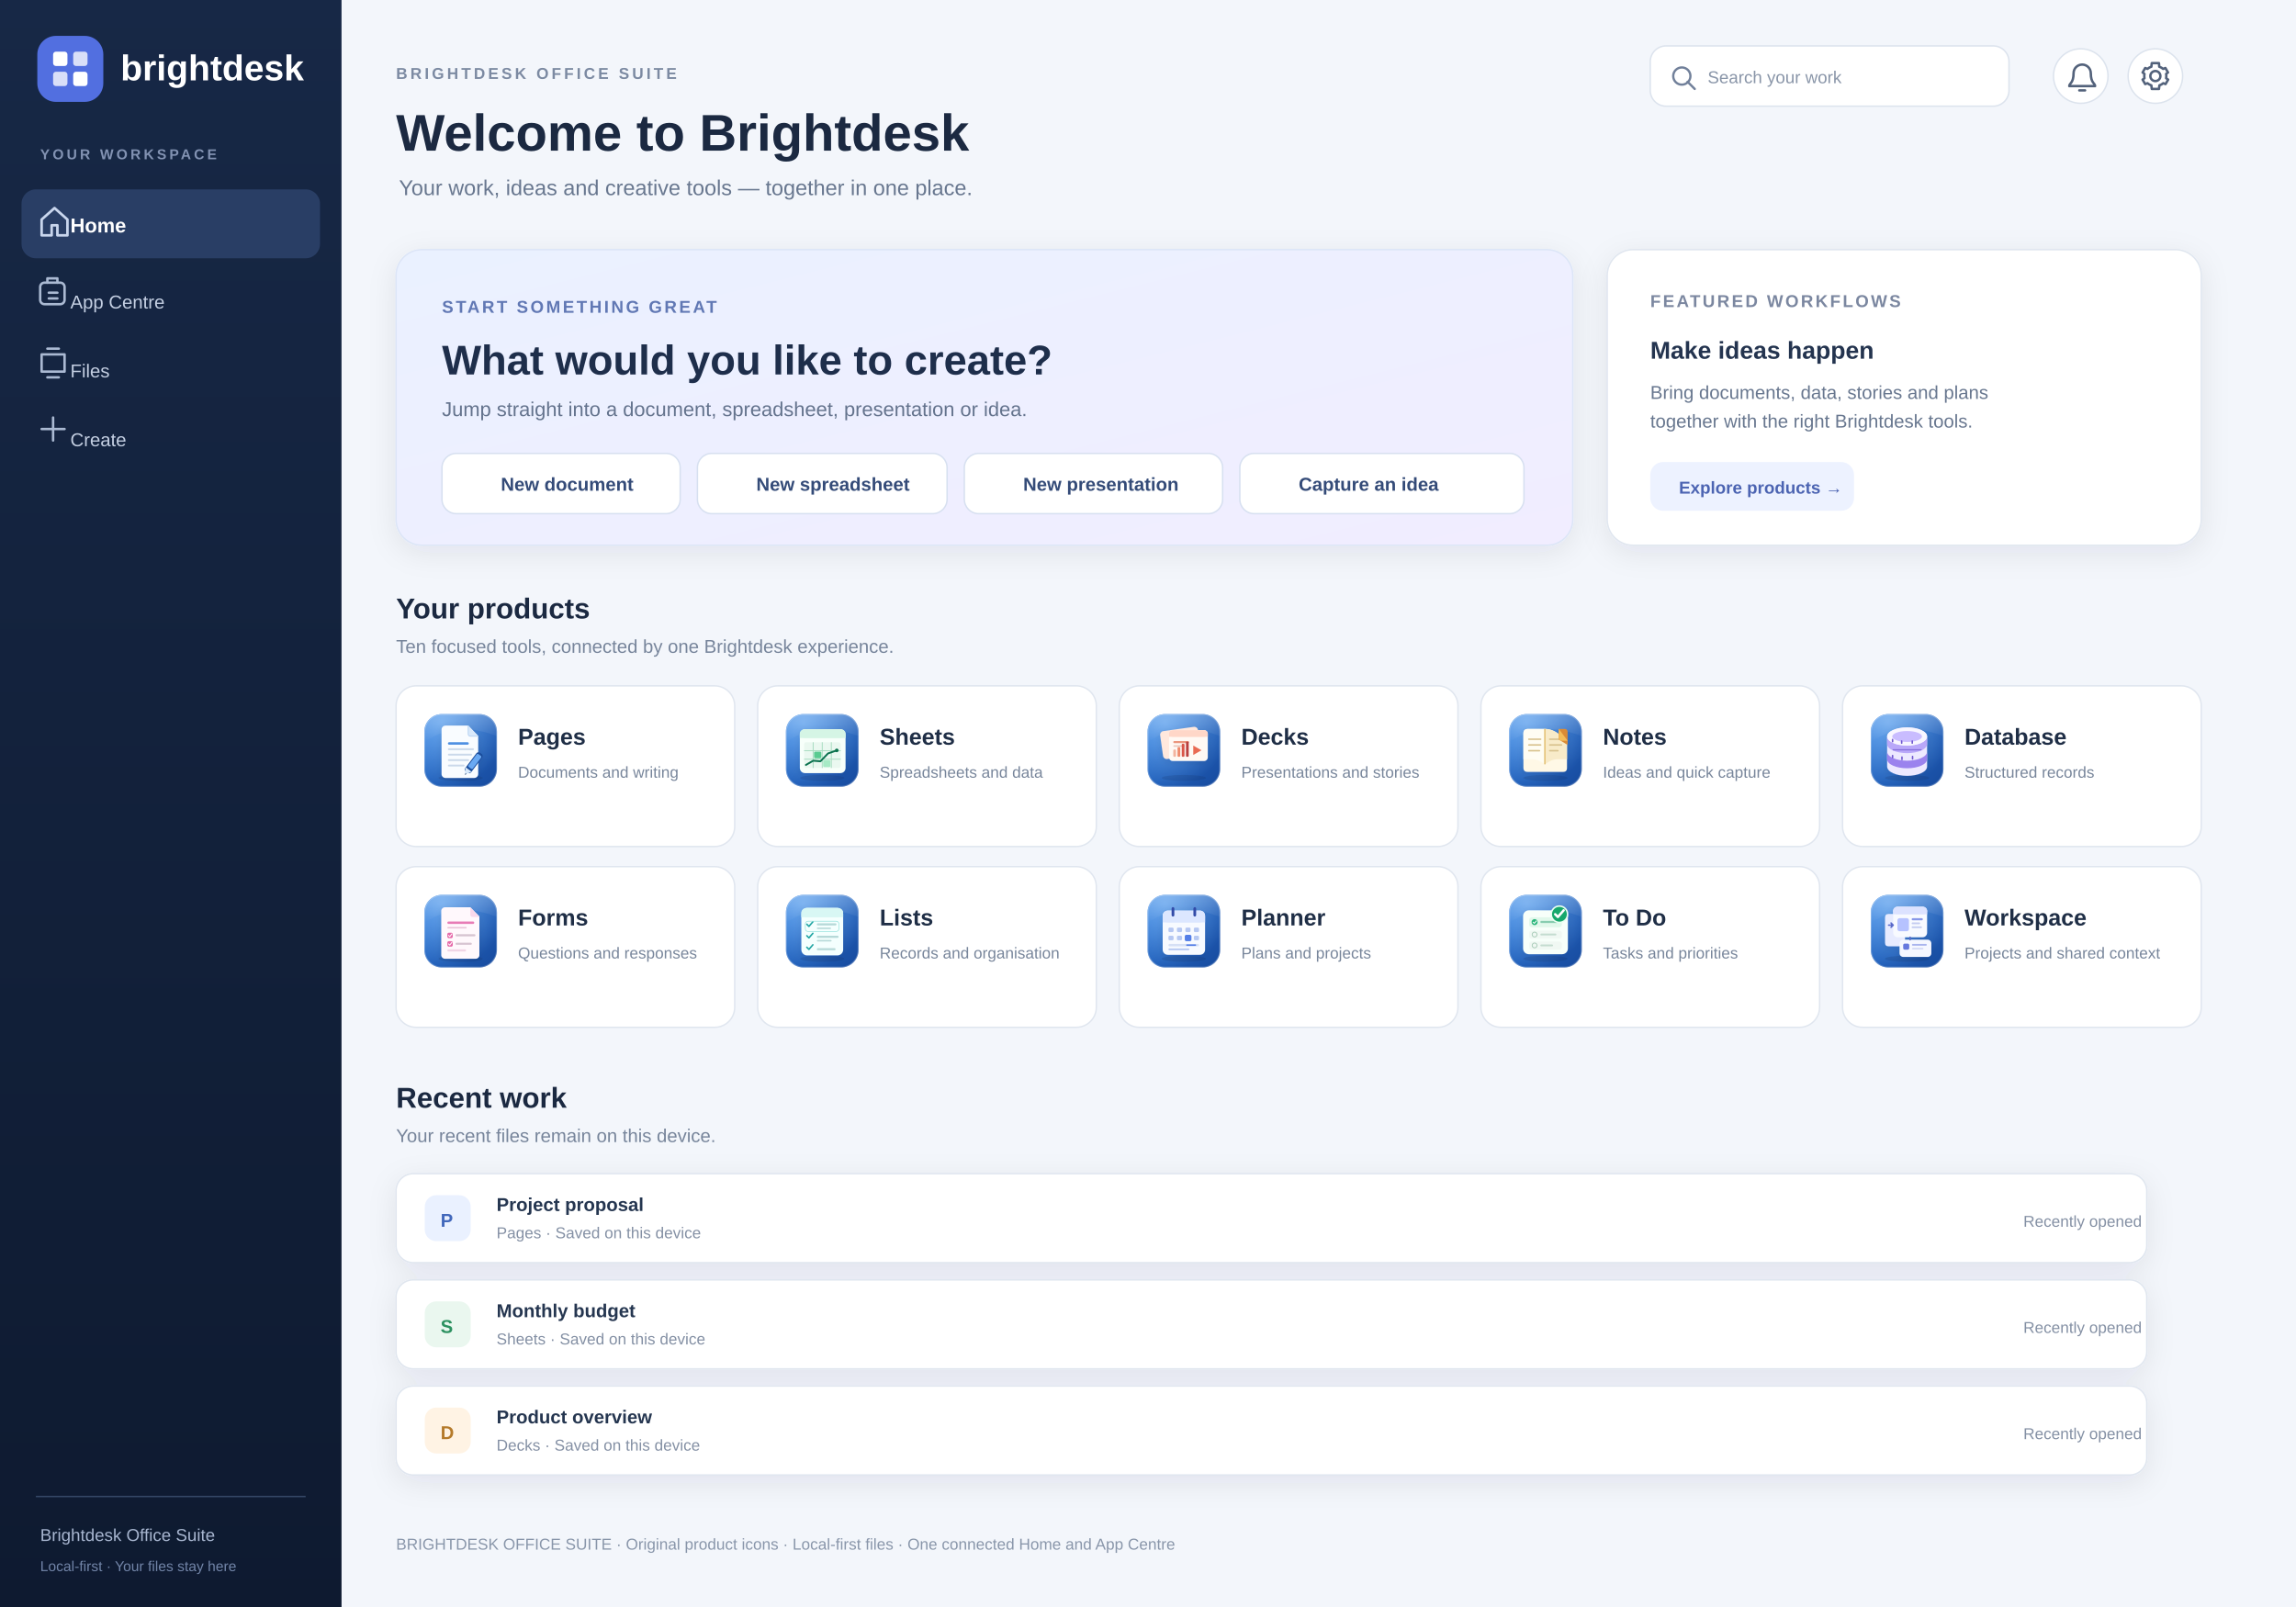
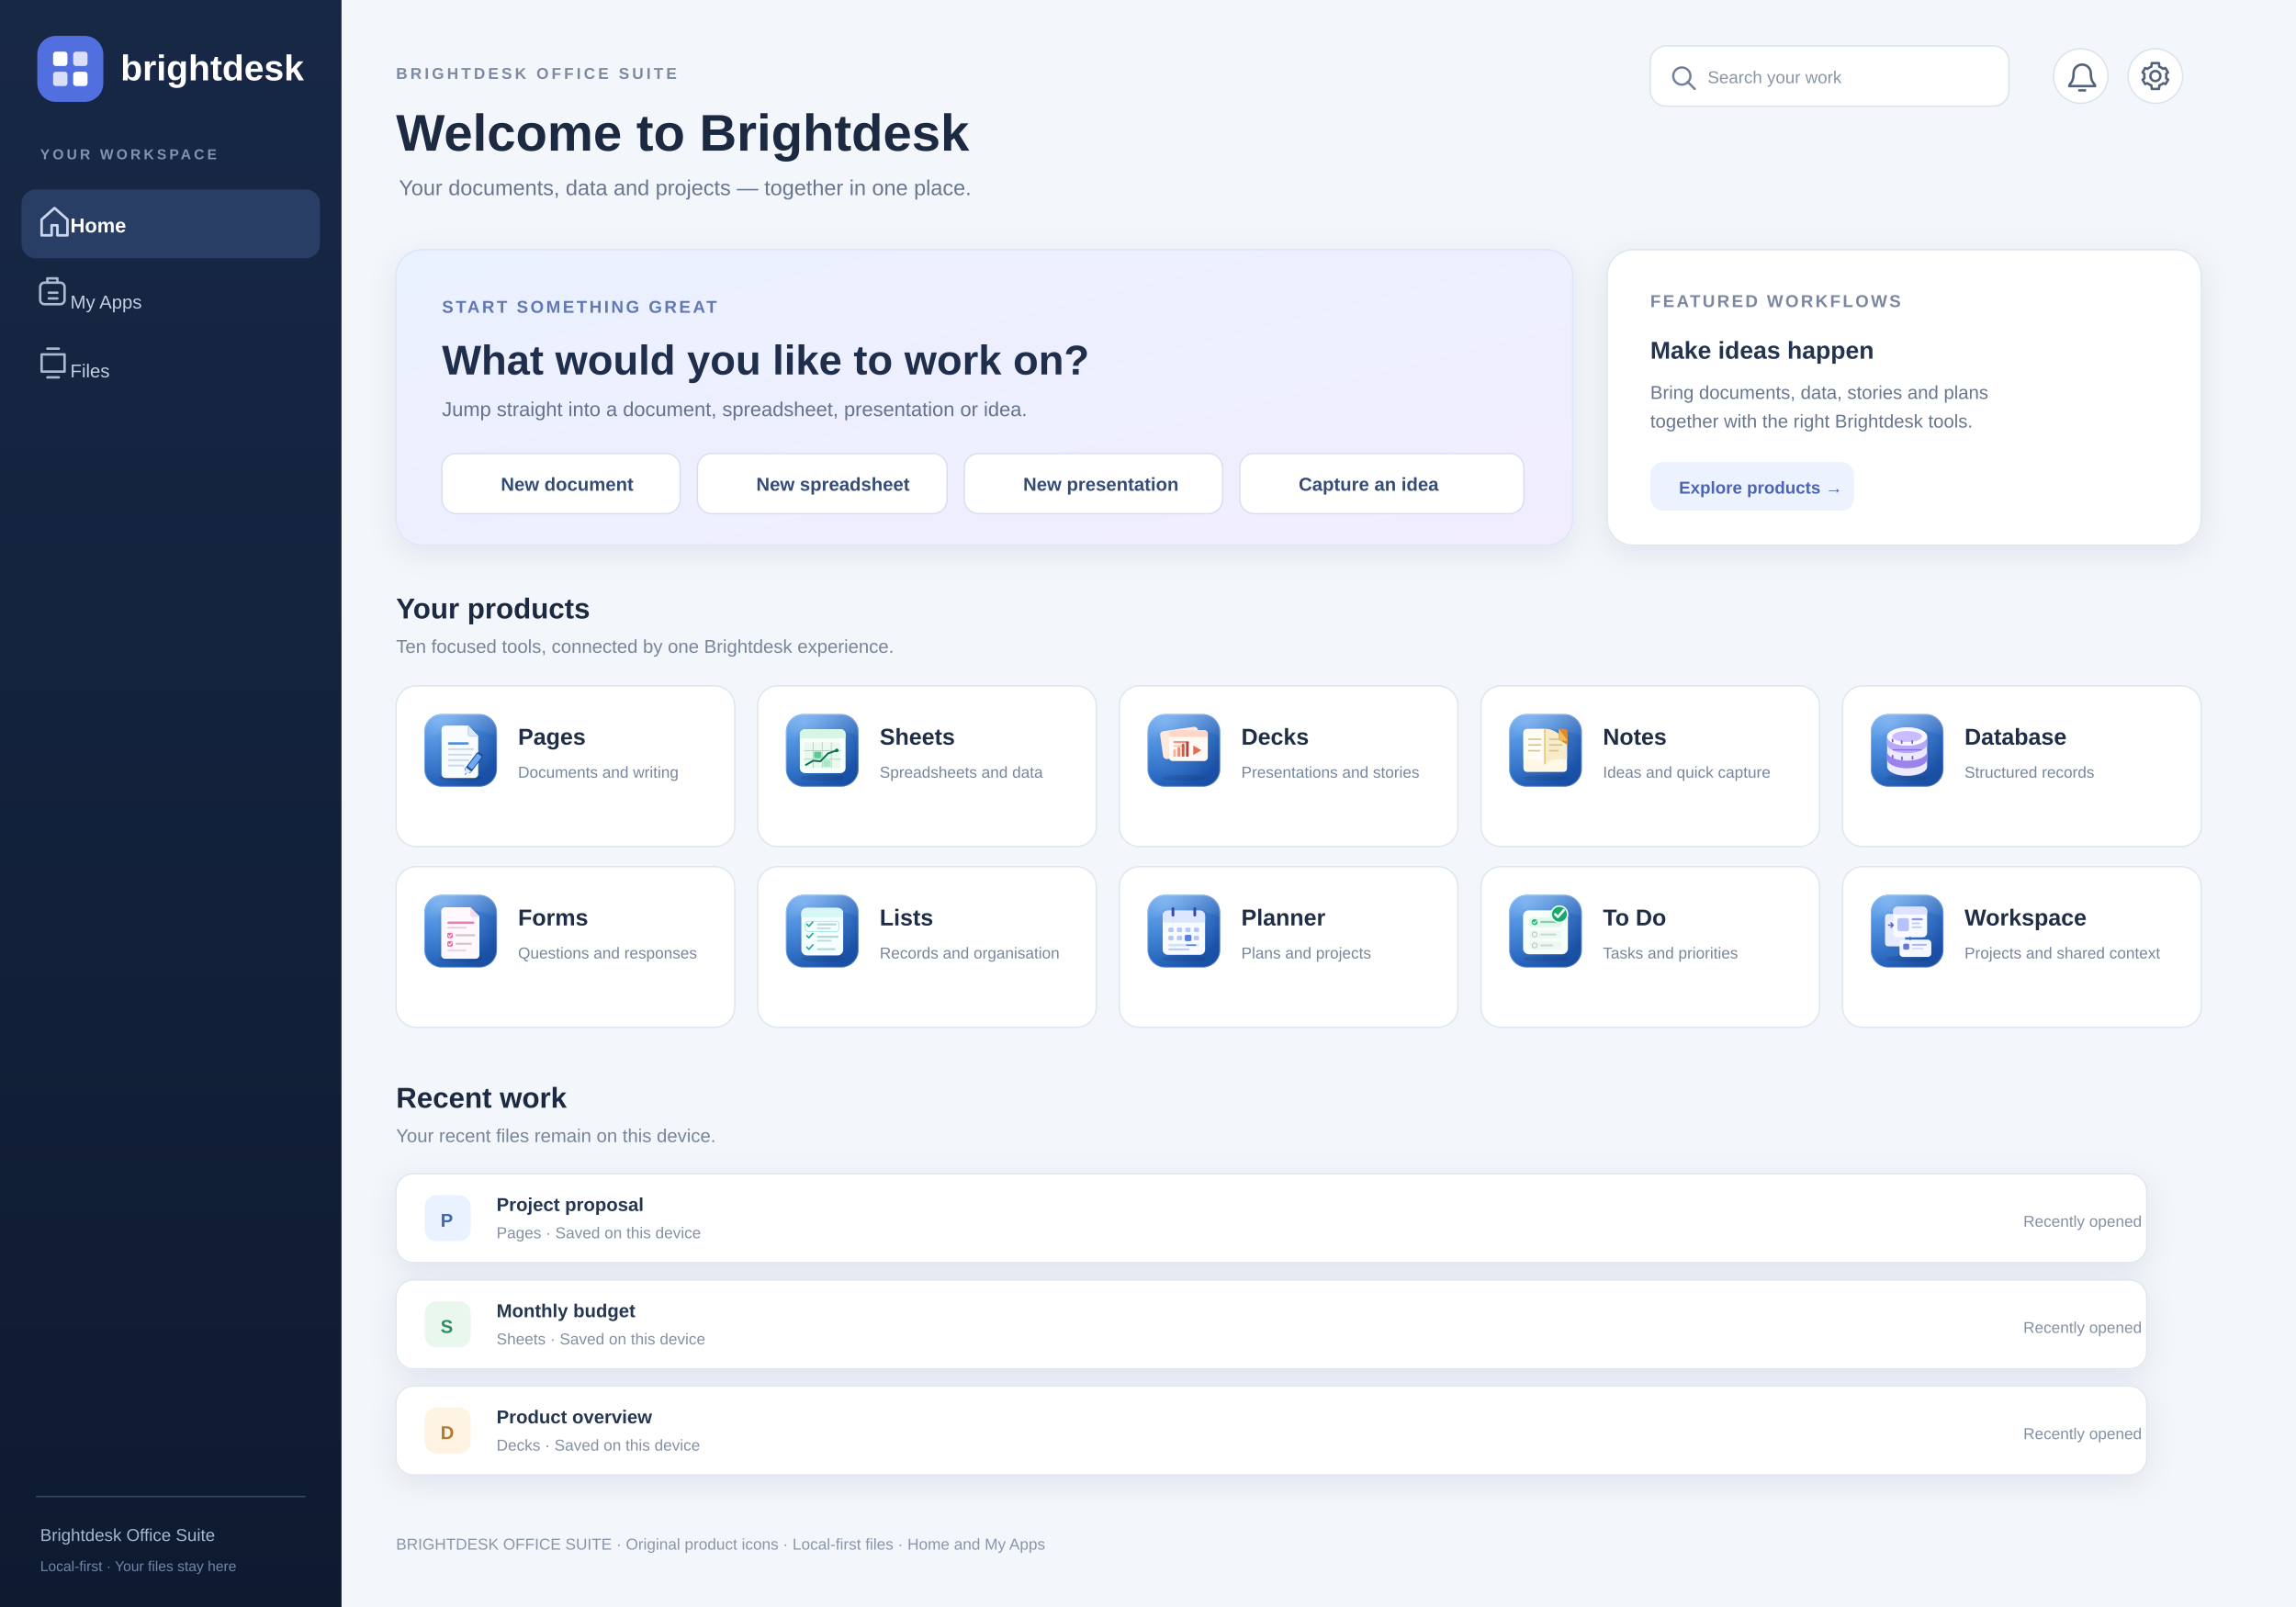
<svg xmlns="http://www.w3.org/2000/svg" width="1600" height="1120" viewBox="0 0 1600 1120" role="img" aria-labelledby="title desc">
  <defs>
    <linearGradient id="nav" x1="0" y1="0" x2="0" y2="1">
      <stop stop-color="#172846" />
      <stop offset="1" stop-color="#0e1a30" />
    </linearGradient>
    <linearGradient id="hero" x1="0" y1="0" x2="1" y2="1">
      <stop stop-color="#eaf1ff" />
      <stop offset="1" stop-color="#f1edff" />
    </linearGradient>
    <filter id="shadow" x="-20%" y="-20%" width="140%" height="150%">
      <feDropShadow dx="0" dy="5" stdDeviation="10" flood-color="#1a2b4b" flood-opacity=".08" />
    </filter>
  </defs>
  <rect width="1600" height="1120" fill="#f3f6fb" />
  <rect width="238" height="1120" fill="url(#nav)" />
  <rect x="26" y="25" width="46" height="46" rx="13" fill="#526fe0" />
  <g fill="#fff">
    <rect x="37" y="36" width="10" height="10" rx="2" />
    <rect x="51" y="36" width="10" height="10" rx="2" opacity=".78" />
    <rect x="37" y="50" width="10" height="10" rx="2" opacity=".78" />
    <rect x="51" y="50" width="10" height="10" rx="2" />
  </g>
  <text x="84" y="56" font-family="Arial,sans-serif" font-size="25" font-weight="700" fill="#fff">brightdesk</text>
  <text x="28" y="111" font-family="Arial,sans-serif" font-size="10" font-weight="700" letter-spacing="2" fill="#8292b2">YOUR WORKSPACE</text>
  <rect x="15" y="132" width="208" height="48" rx="10" fill="#293e65" />
  <text x="49" y="162" font-family="Arial,sans-serif" font-size="14" font-weight="700" fill="#fff">Home</text>
  <g fill="none" stroke="#c9d6ed" stroke-width="1.8" stroke-linecap="round" stroke-linejoin="round">
    <path d="M29 153l9-8 9 8v11h-7v-7h-4v7h-7z" />
  </g>
  <g font-family="Arial,sans-serif" font-size="13" fill="#c4cfe2">
-     <text x="49" y="215">App Centre</text>
+     <text x="49" y="215">My Apps</text>
    <text x="49" y="263">Files</text>
-     <text x="49" y="311">Create</text>
  </g>
  <g fill="none" stroke="#aab9d2" stroke-width="1.7" stroke-linecap="round" stroke-linejoin="round">
    <rect x="28" y="197" width="17" height="15" rx="3" />
    <path d="M33 197v-3h7v3M34 204h6M34 208h6" />
    <path d="M29 247h16v12H29zM33 243h8M33 263h8" />
-     <path d="M37 291v16m-8-8h16" />
  </g>
  <path d="M25 1043h188" stroke="#344766" />
  <text x="28" y="1074" font-family="Arial,sans-serif" font-size="12" fill="#a8b6d0">Brightdesk Office Suite</text>
  <text x="28" y="1095" font-family="Arial,sans-serif" font-size="10" fill="#7184a7">Local-first · Your files stay here</text>
  <text x="276" y="55" font-family="Arial,sans-serif" font-size="11" font-weight="700" letter-spacing="2" fill="#7c8aa2">BRIGHTDESK OFFICE SUITE</text>
  <text x="276" y="105" font-family="Arial,sans-serif" font-size="36" font-weight="700" fill="#1b2941">Welcome to Brightdesk</text>
-   <text x="278" y="136" font-family="Arial,sans-serif" font-size="15" fill="#68778f">Your work, ideas and creative tools — together in one place.</text>
+   <text x="278" y="136" font-family="Arial,sans-serif" font-size="15" fill="#68778f">Your documents, data and projects — together in one place.</text>
  <rect x="1150" y="32" width="250" height="42" rx="11" fill="#fff" stroke="#dce3ed" />
  <circle cx="1172" cy="53" r="6" fill="none" stroke="#71809a" stroke-width="1.6" />
  <path d="M1176 57l5 5" stroke="#71809a" stroke-width="1.6" stroke-linecap="round" />
  <text x="1190" y="58" font-family="Arial,sans-serif" font-size="12" fill="#8995a8">Search your work</text>
  <circle cx="1450" cy="53" r="19" fill="#fff" stroke="#dce3ed" />
  <g transform="translate(1439 42)" fill="none" stroke="#53627b" stroke-width="1.7" stroke-linecap="round" stroke-linejoin="round">
    <path d="M18 9a6 6 0 0 0-12 0c0 7-3 7-3 9h18c0-2-3-2-3-9Z" />
    <path d="M10 21h4" />
  </g>
  <circle cx="1502" cy="53" r="19" fill="#fff" stroke="#dce3ed" />
  <g transform="translate(1490 41)" fill="none" stroke="#53627b" stroke-width="1.7" stroke-linecap="round" stroke-linejoin="round">
    <circle cx="12" cy="12" r="3.5" />
    <path d="M19.5 13.5a7.8 7.8 0 0 0 0-3l1.3-1-1.8-3.1-1.6.6a7.8 7.8 0 0 0-2.7-1.5L14.5 3h-5l-.3 2.5a7.8 7.8 0 0 0-2.7 1.5l-1.6-.6-1.8 3.1 1.3 1a7.8 7.8 0 0 0 0 3l-1.3 1 1.8 3.1 1.6-.6a7.8 7.8 0 0 0 2.7 1.5l.3 2.5h5l.3-2.5a7.8 7.8 0 0 0 2.7-1.5l1.6.6 1.8-3.1z" />
  </g>
  <g filter="url(#shadow)">
    <rect x="276" y="174" width="820" height="206" rx="18" fill="url(#hero)" stroke="#dce5f7" />
  </g>
  <text x="308" y="218" font-family="Arial,sans-serif" font-size="12" font-weight="700" letter-spacing="1.6" fill="#6178b4">START SOMETHING GREAT</text>
-   <text x="308" y="261" font-family="Arial,sans-serif" font-size="29" font-weight="700" fill="#1e2e4b">What would you like to create?</text>
+   <text x="308" y="261" font-family="Arial,sans-serif" font-size="29" font-weight="700" fill="#1e2e4b">What would you like to work on?</text>
  <text x="308" y="290" font-family="Arial,sans-serif" font-size="14" fill="#64738d">Jump straight into a document, spreadsheet, presentation or idea.</text>
  <g font-family="Arial,sans-serif" font-size="13" font-weight="700">
    <rect x="308" y="316" width="166" height="42" rx="10" fill="#fff" stroke="#d7e0f0" />
    <text x="349" y="342" fill="#344b78">New document</text>
    <rect x="486" y="316" width="174" height="42" rx="10" fill="#fff" stroke="#d7e0f0" />
    <text x="527" y="342" fill="#344b78">New spreadsheet</text>
    <rect x="672" y="316" width="180" height="42" rx="10" fill="#fff" stroke="#d7e0f0" />
    <text x="713" y="342" fill="#344b78">New presentation</text>
    <rect x="864" y="316" width="198" height="42" rx="10" fill="#fff" stroke="#d7e0f0" />
    <text x="905" y="342" fill="#344b78">Capture an idea</text>
  </g>
  <g filter="url(#shadow)">
    <rect x="1120" y="174" width="414" height="206" rx="18" fill="#fff" stroke="#e0e6ef" />
  </g>
  <text x="1150" y="214" font-family="Arial,sans-serif" font-size="12" font-weight="700" letter-spacing="1.5" fill="#7b87a0">FEATURED WORKFLOWS</text>
  <text x="1150" y="250" font-family="Arial,sans-serif" font-size="17" font-weight="700" fill="#24344f">Make ideas happen</text>
  <text x="1150" y="278" font-family="Arial,sans-serif" font-size="13" fill="#68778f">Bring documents, data, stories and plans</text>
  <text x="1150" y="298" font-family="Arial,sans-serif" font-size="13" fill="#68778f">together with the right Brightdesk tools.</text>
  <rect x="1150" y="322" width="142" height="34" rx="9" fill="#edf2ff" />
  <text x="1170" y="344" font-family="Arial,sans-serif" font-size="12" font-weight="700" fill="#4c64b2">Explore products →</text>
  <text x="276" y="431" font-family="Arial,sans-serif" font-size="20" font-weight="700" fill="#1b2941">Your products</text>
  <text x="276" y="455" font-family="Arial,sans-serif" font-size="13" fill="#77859b">Ten focused tools, connected by one Brightdesk experience.</text>
  <g font-family="Arial,sans-serif" fill="#1f2e46">
    <g>
      <rect x="276" y="478" width="236" height="112" rx="14" fill="#fff" stroke="#e0e6ef" />
      <svg x="294" y="496" width="54" height="54" viewBox="0 0 256 256">
        <defs>
          <linearGradient id="bg" x1="0" y1="0" x2="1" y2="1">
            <stop offset="0" stop-color="#2B76D8" />
            <stop offset="1" stop-color="#174A9D" />
          </linearGradient>
          <radialGradient id="light" cx="24%" cy="12%" r="90%">
            <stop offset="0" stop-color="#8BC5FF" stop-opacity=".65" />
            <stop offset="1" stop-color="#8BC5FF" stop-opacity="0" />
          </radialGradient>
          <linearGradient id="glass" x1="0" y1="0" x2="0" y2="1">
            <stop offset="0" stop-color="#fff" stop-opacity=".21" />
            <stop offset="1" stop-color="#fff" stop-opacity="0" />
          </linearGradient>
          <filter id="shadow" x="-30%" y="-30%" width="160%" height="180%">
            <feDropShadow dx="0" dy="10" stdDeviation="9" flood-color="#10234A" flood-opacity=".24" />
          </filter>
        </defs>
        <rect x="8" y="8" width="240" height="240" rx="58" fill="url(#bg)" />
        <rect x="8" y="8" width="240" height="240" rx="58" fill="url(#light)" />
        <path d="M66 9h124a58 58 0 0 1 58 58v14C173 52 93 43 9 100V67A58 58 0 0 1 66 9z" fill="url(#glass)" />
        <rect x="9.5" y="9.5" width="237" height="237" rx="56.5" fill="none" stroke="#fff" stroke-opacity=".26" stroke-width="3" />
        <ellipse cx="128" cy="219" rx="73" ry="10" fill="#10234A" opacity=".15" />
        <g filter="url(#shadow)">
          <path d="M78 46h75l33 34v126a13 13 0 0 1-13 13H78a13 13 0 0 1-13-13V59a13 13 0 0 1 13-13z" fill="#F9FCFF" />
          <path d="M153 46v28a7 7 0 0 0 7 7h26z" fill="#D9E9FB" />
          <path d="M153 46v28a7 7 0 0 0 7 7h26" fill="none" stroke="#B7D2F2" stroke-width="3" />
          <rect x="86" y="101" width="69" height="8" rx="4" fill="#4D8FE2" />
          <rect x="86" y="121" width="86" height="6" rx="3" fill="#CBD9EA" />
          <rect x="86" y="139" width="80" height="6" rx="3" fill="#CBD9EA" />
          <rect x="86" y="157" width="70" height="6" rx="3" fill="#CBD9EA" />
          <rect x="86" y="175" width="55" height="6" rx="3" fill="#CBD9EA" />
          <g transform="rotate(37 171 171)">
            <rect x="158" y="130" width="24" height="78" rx="9" fill="#1C4E9C" />
            <rect x="161" y="137" width="18" height="53" rx="4" fill="#6BA9F3" />
            <path d="M158 197h24l-12 22z" fill="#D7E8FA" />
            <path d="M169 213h4l-2 6z" fill="#243D65" />
          </g>
        </g>
      </svg>
      <text x="361" y="519" font-size="16" font-weight="700">Pages</text>
      <text x="361" y="542" font-size="11" fill="#78869b">Documents and writing</text>
    </g>
    <g>
      <rect x="528" y="478" width="236" height="112" rx="14" fill="#fff" stroke="#e0e6ef" />
      <svg x="546" y="496" width="54" height="54" viewBox="0 0 256 256">
        <defs>
          <linearGradient id="bg" x1="0" y1="0" x2="1" y2="1">
            <stop offset="0" stop-color="#21AD78" />
            <stop offset="1" stop-color="#08724E" />
          </linearGradient>
          <radialGradient id="light" cx="24%" cy="12%" r="90%">
            <stop offset="0" stop-color="#83F0BF" stop-opacity=".65" />
            <stop offset="1" stop-color="#83F0BF" stop-opacity="0" />
          </radialGradient>
          <linearGradient id="glass" x1="0" y1="0" x2="0" y2="1">
            <stop offset="0" stop-color="#fff" stop-opacity=".21" />
            <stop offset="1" stop-color="#fff" stop-opacity="0" />
          </linearGradient>
          <filter id="shadow" x="-30%" y="-30%" width="160%" height="180%">
            <feDropShadow dx="0" dy="10" stdDeviation="9" flood-color="#10234A" flood-opacity=".24" />
          </filter>
        </defs>
        <rect x="8" y="8" width="240" height="240" rx="58" fill="url(#bg)" />
        <rect x="8" y="8" width="240" height="240" rx="58" fill="url(#light)" />
        <path d="M66 9h124a58 58 0 0 1 58 58v14C173 52 93 43 9 100V67A58 58 0 0 1 66 9z" fill="url(#glass)" />
        <rect x="9.5" y="9.5" width="237" height="237" rx="56.5" fill="none" stroke="#fff" stroke-opacity=".26" stroke-width="3" />
        <ellipse cx="128" cy="219" rx="73" ry="10" fill="#10234A" opacity=".15" />
        <g filter="url(#shadow)">
          <rect x="54" y="58" width="151" height="145" rx="17" fill="#F7FFFA" />
          <rect x="54" y="58" width="151" height="29" rx="17" fill="#D5F5E5" />
          <path d="M54 75v12h151V75" fill="#D5F5E5" />
          <rect x="68" y="101" width="121" height="85" rx="7" fill="#EAF8F0" />
          <path d="M98 101v85M128 101v85M158 101v85M68 129h121M68 157h121" stroke="#A9DCC1" stroke-width="3" />
          <rect x="101" y="132" width="24" height="22" rx="4" fill="#5ACB91" />
          <rect x="131" y="160" width="24" height="23" rx="4" fill="#A6EAC5" />
          <path d="M74 176l24-14 24 2 25-26 29-10" fill="none" stroke="#08724E" stroke-width="6" stroke-linecap="round" stroke-linejoin="round" />
          <circle cx="176" cy="128" r="6" fill="#08724E" />
        </g>
      </svg>
      <text x="613" y="519" font-size="16" font-weight="700">Sheets</text>
      <text x="613" y="542" font-size="11" fill="#78869b">Spreadsheets and data</text>
    </g>
    <g>
      <rect x="780" y="478" width="236" height="112" rx="14" fill="#fff" stroke="#e0e6ef" />
      <svg x="798" y="496" width="54" height="54" viewBox="0 0 256 256">
        <defs>
          <linearGradient id="bg" x1="0" y1="0" x2="1" y2="1">
            <stop offset="0" stop-color="#F17A62" />
            <stop offset="1" stop-color="#B9413F" />
          </linearGradient>
          <radialGradient id="light" cx="24%" cy="12%" r="90%">
            <stop offset="0" stop-color="#FFC1A6" stop-opacity=".65" />
            <stop offset="1" stop-color="#FFC1A6" stop-opacity="0" />
          </radialGradient>
          <linearGradient id="glass" x1="0" y1="0" x2="0" y2="1">
            <stop offset="0" stop-color="#fff" stop-opacity=".21" />
            <stop offset="1" stop-color="#fff" stop-opacity="0" />
          </linearGradient>
          <filter id="shadow" x="-30%" y="-30%" width="160%" height="180%">
            <feDropShadow dx="0" dy="10" stdDeviation="9" flood-color="#10234A" flood-opacity=".24" />
          </filter>
        </defs>
        <rect x="8" y="8" width="240" height="240" rx="58" fill="url(#bg)" />
        <rect x="8" y="8" width="240" height="240" rx="58" fill="url(#light)" />
        <path d="M66 9h124a58 58 0 0 1 58 58v14C173 52 93 43 9 100V67A58 58 0 0 1 66 9z" fill="url(#glass)" />
        <rect x="9.5" y="9.5" width="237" height="237" rx="56.5" fill="none" stroke="#fff" stroke-opacity=".26" stroke-width="3" />
        <ellipse cx="128" cy="219" rx="73" ry="10" fill="#10234A" opacity=".15" />
        <g filter="url(#shadow)">
          <rect x="48" y="66" width="126" height="93" rx="12" fill="#FFE8DD" transform="rotate(-8 48 66)" />
          <rect x="79" y="61" width="128" height="102" rx="12" fill="#FFF9F4" />
          <rect x="79" y="61" width="128" height="22" rx="12" fill="#FFD7C8" />
          <path d="M79 72h128v11H79z" fill="#FFD7C8" />
          <rect x="93" y="97" width="52" height="7" rx="3.5" fill="#EB967D" />
          <rect x="93" y="111" width="38" height="5" rx="2.5" fill="#E8C6BA" />
          <path d="M159 143v-31l27 15.5z" fill="#E96B52" />
          <rect x="93" y="125" width="9" height="24" rx="3" fill="#F3B49F" />
          <rect x="107" y="117" width="9" height="32" rx="3" fill="#EE8A6C" />
          <rect x="121" y="106" width="9" height="43" rx="3" fill="#D95748" />
          <rect x="135" y="99" width="9" height="50" rx="3" fill="#B9413F" />
        </g>
      </svg>
      <text x="865" y="519" font-size="16" font-weight="700">Decks</text>
      <text x="865" y="542" font-size="11" fill="#78869b">Presentations and stories</text>
    </g>
    <g>
      <rect x="1032" y="478" width="236" height="112" rx="14" fill="#fff" stroke="#e0e6ef" />
      <svg x="1050" y="496" width="54" height="54" viewBox="0 0 256 256">
        <defs>
          <linearGradient id="bg" x1="0" y1="0" x2="1" y2="1">
            <stop offset="0" stop-color="#EAB34F" />
            <stop offset="1" stop-color="#A96719" />
          </linearGradient>
          <radialGradient id="light" cx="24%" cy="12%" r="90%">
            <stop offset="0" stop-color="#FFE2A0" stop-opacity=".65" />
            <stop offset="1" stop-color="#FFE2A0" stop-opacity="0" />
          </radialGradient>
          <linearGradient id="glass" x1="0" y1="0" x2="0" y2="1">
            <stop offset="0" stop-color="#fff" stop-opacity=".21" />
            <stop offset="1" stop-color="#fff" stop-opacity="0" />
          </linearGradient>
          <filter id="shadow" x="-30%" y="-30%" width="160%" height="180%">
            <feDropShadow dx="0" dy="10" stdDeviation="9" flood-color="#10234A" flood-opacity=".24" />
          </filter>
        </defs>
        <rect x="8" y="8" width="240" height="240" rx="58" fill="url(#bg)" />
        <rect x="8" y="8" width="240" height="240" rx="58" fill="url(#light)" />
        <path d="M66 9h124a58 58 0 0 1 58 58v14C173 52 93 43 9 100V67A58 58 0 0 1 66 9z" fill="url(#glass)" />
        <rect x="9.5" y="9.5" width="237" height="237" rx="56.5" fill="none" stroke="#fff" stroke-opacity=".26" stroke-width="3" />
        <ellipse cx="128" cy="219" rx="73" ry="10" fill="#10234A" opacity=".15" />
        <g filter="url(#shadow)">
          <path d="M55 72q0-15 15-15h55q26 0 48 18l26 20v91q0 13-13 13H69q-14 0-14-14z" fill="#FFF8E6" />
          <path d="M126 57v117q-22-17-42-17H55V72q0-15 15-15z" fill="#FFFDF3" />
          <path d="M126 57v117q22-17 42-17h31V95l-26-20q-22-18-47-18z" fill="#F8EBC9" />
          <path d="M126 57v117" stroke="#E5C47A" stroke-width="5" />
          <path d="M73 91h39M73 110h39M73 129h35M142 91h39M142 110h39M142 129h27" stroke="#D8C28D" stroke-width="5" stroke-linecap="round" />
          <path d="M172 57h20a9 9 0 0 1 9 9v44l-29-18z" fill="#DB8B36" />
          <path d="M172 57v31a8 8 0 0 0 8 8h21" fill="#F5BD58" />
        </g>
      </svg>
      <text x="1117" y="519" font-size="16" font-weight="700">Notes</text>
      <text x="1117" y="542" font-size="11" fill="#78869b">Ideas and quick capture</text>
    </g>
    <g>
      <rect x="1284" y="478" width="250" height="112" rx="14" fill="#fff" stroke="#e0e6ef" />
      <svg x="1302" y="496" width="54" height="54" viewBox="0 0 256 256">
        <defs>
          <linearGradient id="bg" x1="0" y1="0" x2="1" y2="1">
            <stop offset="0" stop-color="#8666E9" />
            <stop offset="1" stop-color="#4C35A9" />
          </linearGradient>
          <radialGradient id="light" cx="24%" cy="12%" r="90%">
            <stop offset="0" stop-color="#C0B2FF" stop-opacity=".65" />
            <stop offset="1" stop-color="#C0B2FF" stop-opacity="0" />
          </radialGradient>
          <linearGradient id="glass" x1="0" y1="0" x2="0" y2="1">
            <stop offset="0" stop-color="#fff" stop-opacity=".21" />
            <stop offset="1" stop-color="#fff" stop-opacity="0" />
          </linearGradient>
          <filter id="shadow" x="-30%" y="-30%" width="160%" height="180%">
            <feDropShadow dx="0" dy="10" stdDeviation="9" flood-color="#10234A" flood-opacity=".24" />
          </filter>
        </defs>
        <rect x="8" y="8" width="240" height="240" rx="58" fill="url(#bg)" />
        <rect x="8" y="8" width="240" height="240" rx="58" fill="url(#light)" />
        <path d="M66 9h124a58 58 0 0 1 58 58v14C173 52 93 43 9 100V67A58 58 0 0 1 66 9z" fill="url(#glass)" />
        <rect x="9.5" y="9.5" width="237" height="237" rx="56.5" fill="none" stroke="#fff" stroke-opacity=".26" stroke-width="3" />
        <ellipse cx="128" cy="219" rx="73" ry="10" fill="#10234A" opacity=".15" />
        <g filter="url(#shadow)">
          <path d="M62 82c0-17 30-30 66-30s66 13 66 30v99c0 18-30 31-66 31s-66-13-66-31z" fill="#EDE9FF" />
          <path d="M62 82c0 17 30 30 66 30s66-13 66-30v25c0 17-30 30-66 30s-66-13-66-30z" fill="#B9A8F9" />
          <path d="M62 132c0 17 30 30 66 30s66-13 66-30v25c0 17-30 30-66 30s-66-13-66-30z" fill="#9B83EE" />
          <ellipse cx="128" cy="82" rx="66" ry="30" fill="#F8F6FF" />
          <ellipse cx="128" cy="82" rx="49" ry="18" fill="#C9BCFF" />
          <path d="M80 92v7m30-2v7m35-7v7m-65 41v7m31-2v8m35-10v8" stroke="#7058D0" stroke-width="5" stroke-linecap="round" />
          <path d="M82 126h92" stroke="#7158CF" stroke-width="4" stroke-linecap="round" opacity=".7" />
        </g>
      </svg>
      <text x="1369" y="519" font-size="16" font-weight="700">Database</text>
      <text x="1369" y="542" font-size="11" fill="#78869b">Structured records</text>
    </g>
    <g>
      <rect x="276" y="604" width="236" height="112" rx="14" fill="#fff" stroke="#e0e6ef" />
      <svg x="294" y="622" width="54" height="54" viewBox="0 0 256 256">
        <defs>
          <linearGradient id="bg" x1="0" y1="0" x2="1" y2="1">
            <stop offset="0" stop-color="#E65FA5" />
            <stop offset="1" stop-color="#9D367F" />
          </linearGradient>
          <radialGradient id="light" cx="24%" cy="12%" r="90%">
            <stop offset="0" stop-color="#FFB6DA" stop-opacity=".65" />
            <stop offset="1" stop-color="#FFB6DA" stop-opacity="0" />
          </radialGradient>
          <linearGradient id="glass" x1="0" y1="0" x2="0" y2="1">
            <stop offset="0" stop-color="#fff" stop-opacity=".21" />
            <stop offset="1" stop-color="#fff" stop-opacity="0" />
          </linearGradient>
          <filter id="shadow" x="-30%" y="-30%" width="160%" height="180%">
            <feDropShadow dx="0" dy="10" stdDeviation="9" flood-color="#10234A" flood-opacity=".24" />
          </filter>
        </defs>
        <rect x="8" y="8" width="240" height="240" rx="58" fill="url(#bg)" />
        <rect x="8" y="8" width="240" height="240" rx="58" fill="url(#light)" />
        <path d="M66 9h124a58 58 0 0 1 58 58v14C173 52 93 43 9 100V67A58 58 0 0 1 66 9z" fill="url(#glass)" />
        <rect x="9.5" y="9.5" width="237" height="237" rx="56.5" fill="none" stroke="#fff" stroke-opacity=".26" stroke-width="3" />
        <ellipse cx="128" cy="219" rx="73" ry="10" fill="#10234A" opacity=".15" />
        <g filter="url(#shadow)">
          <path d="M76 49h84l30 30v128a12 12 0 0 1-12 12H76a12 12 0 0 1-12-12V61a12 12 0 0 1 12-12z" fill="#FFF8FC" />
          <path d="M160 49v25a7 7 0 0 0 7 7h23" fill="#F8D8EB" />
          <rect x="84" y="96" width="89" height="8" rx="4" fill="#E77CB6" />
          <rect x="84" y="114" width="64" height="5" rx="2.5" fill="#E9C3D8" />
          <g>
            <rect x="84" y="133" width="18" height="18" rx="5" fill="#E66AA9" />
            <path d="m88 142 4 4 7-9" fill="none" stroke="#fff" stroke-width="3" stroke-linecap="round" stroke-linejoin="round" />
            <rect x="111" y="138" width="66" height="7" rx="3.5" fill="#D7C4D1" />
            <rect x="84" y="161" width="18" height="18" rx="5" fill="#E66AA9" />
            <path d="m88 170 4 4 7-9" fill="none" stroke="#fff" stroke-width="3" stroke-linecap="round" stroke-linejoin="round" />
            <rect x="111" y="166" width="54" height="7" rx="3.5" fill="#D7C4D1" />
          </g>
          <rect x="84" y="188" width="62" height="7" rx="3.5" fill="#F1D5E5" />
        </g>
      </svg>
      <text x="361" y="645" font-size="16" font-weight="700">Forms</text>
      <text x="361" y="668" font-size="11" fill="#78869b">Questions and responses</text>
    </g>
    <g>
      <rect x="528" y="604" width="236" height="112" rx="14" fill="#fff" stroke="#e0e6ef" />
      <svg x="546" y="622" width="54" height="54" viewBox="0 0 256 256">
        <defs>
          <linearGradient id="bg" x1="0" y1="0" x2="1" y2="1">
            <stop offset="0" stop-color="#21AFAF" />
            <stop offset="1" stop-color="#087476" />
          </linearGradient>
          <radialGradient id="light" cx="24%" cy="12%" r="90%">
            <stop offset="0" stop-color="#8CE7E2" stop-opacity=".65" />
            <stop offset="1" stop-color="#8CE7E2" stop-opacity="0" />
          </radialGradient>
          <linearGradient id="glass" x1="0" y1="0" x2="0" y2="1">
            <stop offset="0" stop-color="#fff" stop-opacity=".21" />
            <stop offset="1" stop-color="#fff" stop-opacity="0" />
          </linearGradient>
          <filter id="shadow" x="-30%" y="-30%" width="160%" height="180%">
            <feDropShadow dx="0" dy="10" stdDeviation="9" flood-color="#10234A" flood-opacity=".24" />
          </filter>
        </defs>
        <rect x="8" y="8" width="240" height="240" rx="58" fill="url(#bg)" />
        <rect x="8" y="8" width="240" height="240" rx="58" fill="url(#light)" />
        <path d="M66 9h124a58 58 0 0 1 58 58v14C173 52 93 43 9 100V67A58 58 0 0 1 66 9z" fill="url(#glass)" />
        <rect x="9.5" y="9.5" width="237" height="237" rx="56.5" fill="none" stroke="#fff" stroke-opacity=".26" stroke-width="3" />
        <ellipse cx="128" cy="219" rx="73" ry="10" fill="#10234A" opacity=".15" />
        <g filter="url(#shadow)">
          <rect x="59" y="51" width="138" height="157" rx="19" fill="#F4FFFE" />
          <rect x="59" y="51" width="138" height="31" rx="19" fill="#D8F7F4" />
          <path d="M59 70h138v12H59z" fill="#D8F7F4" />
          <g fill="none" stroke="#20A5A3" stroke-width="5" stroke-linecap="round" stroke-linejoin="round">
            <path d="m77 105 7 7 13-15m-20 46 7 7 13-15m-20 46 7 7 13-15" />
          </g>
          <g fill="#B6D9D8">
            <rect x="110" y="102" width="65" height="7" rx="3.5" />
            <rect x="110" y="116" width="47" height="5" rx="2.5" />
            <rect x="110" y="143" width="72" height="7" rx="3.5" />
            <rect x="110" y="157" width="49" height="5" rx="2.5" />
            <rect x="110" y="184" width="62" height="7" rx="3.5" />
          </g>
          <rect x="72" y="95" width="111" height="34" rx="9" fill="none" stroke="#8FE0DA" stroke-width="2" />
        </g>
      </svg>
      <text x="613" y="645" font-size="16" font-weight="700">Lists</text>
      <text x="613" y="668" font-size="11" fill="#78869b">Records and organisation</text>
    </g>
    <g>
      <rect x="780" y="604" width="236" height="112" rx="14" fill="#fff" stroke="#e0e6ef" />
      <svg x="798" y="622" width="54" height="54" viewBox="0 0 256 256">
        <defs>
          <linearGradient id="bg" x1="0" y1="0" x2="1" y2="1">
            <stop offset="0" stop-color="#567FE5" />
            <stop offset="1" stop-color="#314BA8" />
          </linearGradient>
          <radialGradient id="light" cx="24%" cy="12%" r="90%">
            <stop offset="0" stop-color="#A7C0FF" stop-opacity=".65" />
            <stop offset="1" stop-color="#A7C0FF" stop-opacity="0" />
          </radialGradient>
          <linearGradient id="glass" x1="0" y1="0" x2="0" y2="1">
            <stop offset="0" stop-color="#fff" stop-opacity=".21" />
            <stop offset="1" stop-color="#fff" stop-opacity="0" />
          </linearGradient>
          <filter id="shadow" x="-30%" y="-30%" width="160%" height="180%">
            <feDropShadow dx="0" dy="10" stdDeviation="9" flood-color="#10234A" flood-opacity=".24" />
          </filter>
        </defs>
        <rect x="8" y="8" width="240" height="240" rx="58" fill="url(#bg)" />
        <rect x="8" y="8" width="240" height="240" rx="58" fill="url(#light)" />
        <path d="M66 9h124a58 58 0 0 1 58 58v14C173 52 93 43 9 100V67A58 58 0 0 1 66 9z" fill="url(#glass)" />
        <rect x="9.5" y="9.5" width="237" height="237" rx="56.5" fill="none" stroke="#fff" stroke-opacity=".26" stroke-width="3" />
        <ellipse cx="128" cy="219" rx="73" ry="10" fill="#10234A" opacity=".15" />
        <g filter="url(#shadow)">
          <rect x="58" y="60" width="140" height="146" rx="17" fill="#F7FAFF" />
          <rect x="58" y="60" width="140" height="39" rx="17" fill="#DCE7FF" />
          <path d="M58 82h140v17H58z" fill="#DCE7FF" />
          <path d="M92 53v22m72-22v22" stroke="#314BA8" stroke-width="9" stroke-linecap="round" />
          <g fill="#B6C8F2">
            <rect x="77" y="116" width="17" height="15" rx="4" />
            <rect x="105" y="116" width="17" height="15" rx="4" />
            <rect x="133" y="116" width="17" height="15" rx="4" />
            <rect x="161" y="116" width="17" height="15" rx="4" />
            <rect x="77" y="143" width="17" height="15" rx="4" />
            <rect x="105" y="143" width="17" height="15" rx="4" />
            <rect x="161" y="143" width="17" height="15" rx="4" />
          </g>
          <rect x="131" y="140" width="22" height="21" rx="5" fill="#537EE7" />
          <rect x="77" y="170" width="101" height="8" rx="4" fill="#D6E0F5" />
          <rect x="77" y="185" width="69" height="6" rx="3" fill="#B6C8F2" />
          <path d="M138 174h28" stroke="#537EE7" stroke-width="5" stroke-linecap="round" />
        </g>
      </svg>
      <text x="865" y="645" font-size="16" font-weight="700">Planner</text>
      <text x="865" y="668" font-size="11" fill="#78869b">Plans and projects</text>
    </g>
    <g>
      <rect x="1032" y="604" width="236" height="112" rx="14" fill="#fff" stroke="#e0e6ef" />
      <svg x="1050" y="622" width="54" height="54" viewBox="0 0 256 256">
        <defs>
          <linearGradient id="bg" x1="0" y1="0" x2="1" y2="1">
            <stop offset="0" stop-color="#32B981" />
            <stop offset="1" stop-color="#10744F" />
          </linearGradient>
          <radialGradient id="light" cx="24%" cy="12%" r="90%">
            <stop offset="0" stop-color="#9CF0C7" stop-opacity=".65" />
            <stop offset="1" stop-color="#9CF0C7" stop-opacity="0" />
          </radialGradient>
          <linearGradient id="glass" x1="0" y1="0" x2="0" y2="1">
            <stop offset="0" stop-color="#fff" stop-opacity=".21" />
            <stop offset="1" stop-color="#fff" stop-opacity="0" />
          </linearGradient>
          <filter id="shadow" x="-30%" y="-30%" width="160%" height="180%">
            <feDropShadow dx="0" dy="10" stdDeviation="9" flood-color="#10234A" flood-opacity=".24" />
          </filter>
        </defs>
        <rect x="8" y="8" width="240" height="240" rx="58" fill="url(#bg)" />
        <rect x="8" y="8" width="240" height="240" rx="58" fill="url(#light)" />
        <path d="M66 9h124a58 58 0 0 1 58 58v14C173 52 93 43 9 100V67A58 58 0 0 1 66 9z" fill="url(#glass)" />
        <rect x="9.5" y="9.5" width="237" height="237" rx="56.5" fill="none" stroke="#fff" stroke-opacity=".26" stroke-width="3" />
        <ellipse cx="128" cy="219" rx="73" ry="10" fill="#10234A" opacity=".15" />
        <g filter="url(#shadow)">
          <rect x="54" y="59" width="148" height="145" rx="19" fill="#F7FFFA" />
          <rect x="74" y="82" width="108" height="33" rx="9" fill="#E1F8EB" />
          <circle cx="92" cy="98" r="10" fill="#29B67A" />
          <path d="m87 98 4 4 7-8" fill="none" stroke="#fff" stroke-width="3" stroke-linecap="round" stroke-linejoin="round" />
          <rect x="111" y="94" width="57" height="7" rx="3.5" fill="#88CDB0" />
          <rect x="74" y="126" width="108" height="27" rx="8" fill="#F0F8F3" />
          <circle cx="92" cy="139" r="8" fill="none" stroke="#A9CCB9" stroke-width="3" />
          <rect x="111" y="136" width="53" height="6" rx="3" fill="#C4DCD0" />
          <rect x="74" y="162" width="108" height="27" rx="8" fill="#F0F8F3" />
          <circle cx="92" cy="175" r="8" fill="none" stroke="#A9CCB9" stroke-width="3" />
          <rect x="111" y="172" width="42" height="6" rx="3" fill="#C4DCD0" />
          <circle cx="174" cy="72" r="27" fill="#19A86C" stroke="#E9FFF2" stroke-width="5" />
          <path d="m160 72 9 9 19-22" fill="none" stroke="#fff" stroke-width="8" stroke-linecap="round" stroke-linejoin="round" />
        </g>
      </svg>
      <text x="1117" y="645" font-size="16" font-weight="700">To Do</text>
      <text x="1117" y="668" font-size="11" fill="#78869b">Tasks and priorities</text>
    </g>
    <g>
      <rect x="1284" y="604" width="250" height="112" rx="14" fill="#fff" stroke="#e0e6ef" />
      <svg x="1302" y="622" width="54" height="54" viewBox="0 0 256 256">
        <defs>
          <linearGradient id="bg" x1="0" y1="0" x2="1" y2="1">
            <stop offset="0" stop-color="#6778DF" />
            <stop offset="1" stop-color="#3B459F" />
          </linearGradient>
          <radialGradient id="light" cx="24%" cy="12%" r="90%">
            <stop offset="0" stop-color="#B7C4FF" stop-opacity=".65" />
            <stop offset="1" stop-color="#B7C4FF" stop-opacity="0" />
          </radialGradient>
          <linearGradient id="glass" x1="0" y1="0" x2="0" y2="1">
            <stop offset="0" stop-color="#fff" stop-opacity=".21" />
            <stop offset="1" stop-color="#fff" stop-opacity="0" />
          </linearGradient>
          <filter id="shadow" x="-30%" y="-30%" width="160%" height="180%">
            <feDropShadow dx="0" dy="10" stdDeviation="9" flood-color="#10234A" flood-opacity=".24" />
          </filter>
        </defs>
        <rect x="8" y="8" width="240" height="240" rx="58" fill="url(#bg)" />
        <rect x="8" y="8" width="240" height="240" rx="58" fill="url(#light)" />
        <path d="M66 9h124a58 58 0 0 1 58 58v14C173 52 93 43 9 100V67A58 58 0 0 1 66 9z" fill="url(#glass)" />
        <rect x="9.5" y="9.5" width="237" height="237" rx="56.5" fill="none" stroke="#fff" stroke-opacity=".26" stroke-width="3" />
        <ellipse cx="128" cy="219" rx="73" ry="10" fill="#10234A" opacity=".15" />
        <g filter="url(#shadow)">
          <path d="M55 83q0-12 12-12h54v107H67q-12 0-12-12z" fill="#E7EBFF" />
          <rect x="82" y="47" width="112" height="101" rx="15" fill="#F8FAFF" />
          <rect x="82" y="47" width="112" height="25" rx="15" fill="#DCE2FF" />
          <path d="M82 60h112v12H82z" fill="#DCE2FF" />
          <rect x="96" y="85" width="38" height="43" rx="7" fill="#B6C2FF" />
          <rect x="143" y="85" width="37" height="7" rx="3.5" fill="#8797E9" />
          <rect x="143" y="99" width="28" height="6" rx="3" fill="#C4CCF1" />
          <rect x="143" y="112" width="34" height="6" rx="3" fill="#C4CCF1" />
          <rect x="103" y="156" width="105" height="57" rx="12" fill="#F5F7FF" />
          <rect x="115" y="169" width="20" height="20" rx="5" fill="#6678DE" />
          <rect x="144" y="170" width="49" height="6" rx="3" fill="#AAB5EE" />
          <rect x="144" y="183" width="38" height="5" rx="2.5" fill="#D1D8F5" />
          <path d="M67 108h15m-7-7 7 7-7 7M138 148v8" stroke="#5A6ACC" stroke-width="5" stroke-linecap="round" stroke-linejoin="round" />
        </g>
      </svg>
      <text x="1369" y="645" font-size="16" font-weight="700">Workspace</text>
      <text x="1369" y="668" font-size="11" fill="#78869b">Projects and shared context</text>
    </g>
  </g>
  <text x="276" y="772" font-family="Arial,sans-serif" font-size="20" font-weight="700" fill="#1b2941">Recent work</text>
  <text x="276" y="796" font-family="Arial,sans-serif" font-size="13" fill="#77859b">Your recent files remain on this device.</text>
  <g filter="url(#shadow)">
    <rect x="276" y="818" width="1220" height="62" rx="12" fill="#fff" stroke="#e0e6ef" />
    <rect x="276" y="892" width="1220" height="62" rx="12" fill="#fff" stroke="#e0e6ef" />
    <rect x="276" y="966" width="1220" height="62" rx="12" fill="#fff" stroke="#e0e6ef" />
  </g>
  <g font-family="Arial,sans-serif">
    <rect x="296" y="833" width="32" height="32" rx="8" fill="#eaf1ff" />
    <text x="307" y="855" font-size="13" font-weight="700" fill="#4268bb">P</text>
    <text x="346" y="844" font-size="13" font-weight="700" fill="#253650">Project proposal</text>
    <text x="346" y="863" font-size="11" fill="#8490a4">Pages · Saved on this device</text>
    <text x="1410" y="855" font-size="11" fill="#8490a4">Recently opened</text>
    <rect x="296" y="907" width="32" height="32" rx="8" fill="#eaf7ef" />
    <text x="307" y="929" font-size="13" font-weight="700" fill="#2c9160">S</text>
    <text x="346" y="918" font-size="13" font-weight="700" fill="#253650">Monthly budget</text>
    <text x="346" y="937" font-size="11" fill="#8490a4">Sheets · Saved on this device</text>
    <text x="1410" y="929" font-size="11" fill="#8490a4">Recently opened</text>
    <rect x="296" y="981" width="32" height="32" rx="8" fill="#fff3e4" />
    <text x="307" y="1003" font-size="13" font-weight="700" fill="#b57a2a">D</text>
    <text x="346" y="992" font-size="13" font-weight="700" fill="#253650">Product overview</text>
    <text x="346" y="1011" font-size="11" fill="#8490a4">Decks · Saved on this device</text>
    <text x="1410" y="1003" font-size="11" fill="#8490a4">Recently opened</text>
  </g>
-   <text x="276" y="1080" font-family="Arial,sans-serif" font-size="11" fill="#8996aa">BRIGHTDESK OFFICE SUITE · Original product icons · Local-first files · One connected Home and App Centre</text>
+   <text x="276" y="1080" font-family="Arial,sans-serif" font-size="11" fill="#8996aa">BRIGHTDESK OFFICE SUITE · Original product icons · Local-first files · Home and My Apps</text>
</svg>
